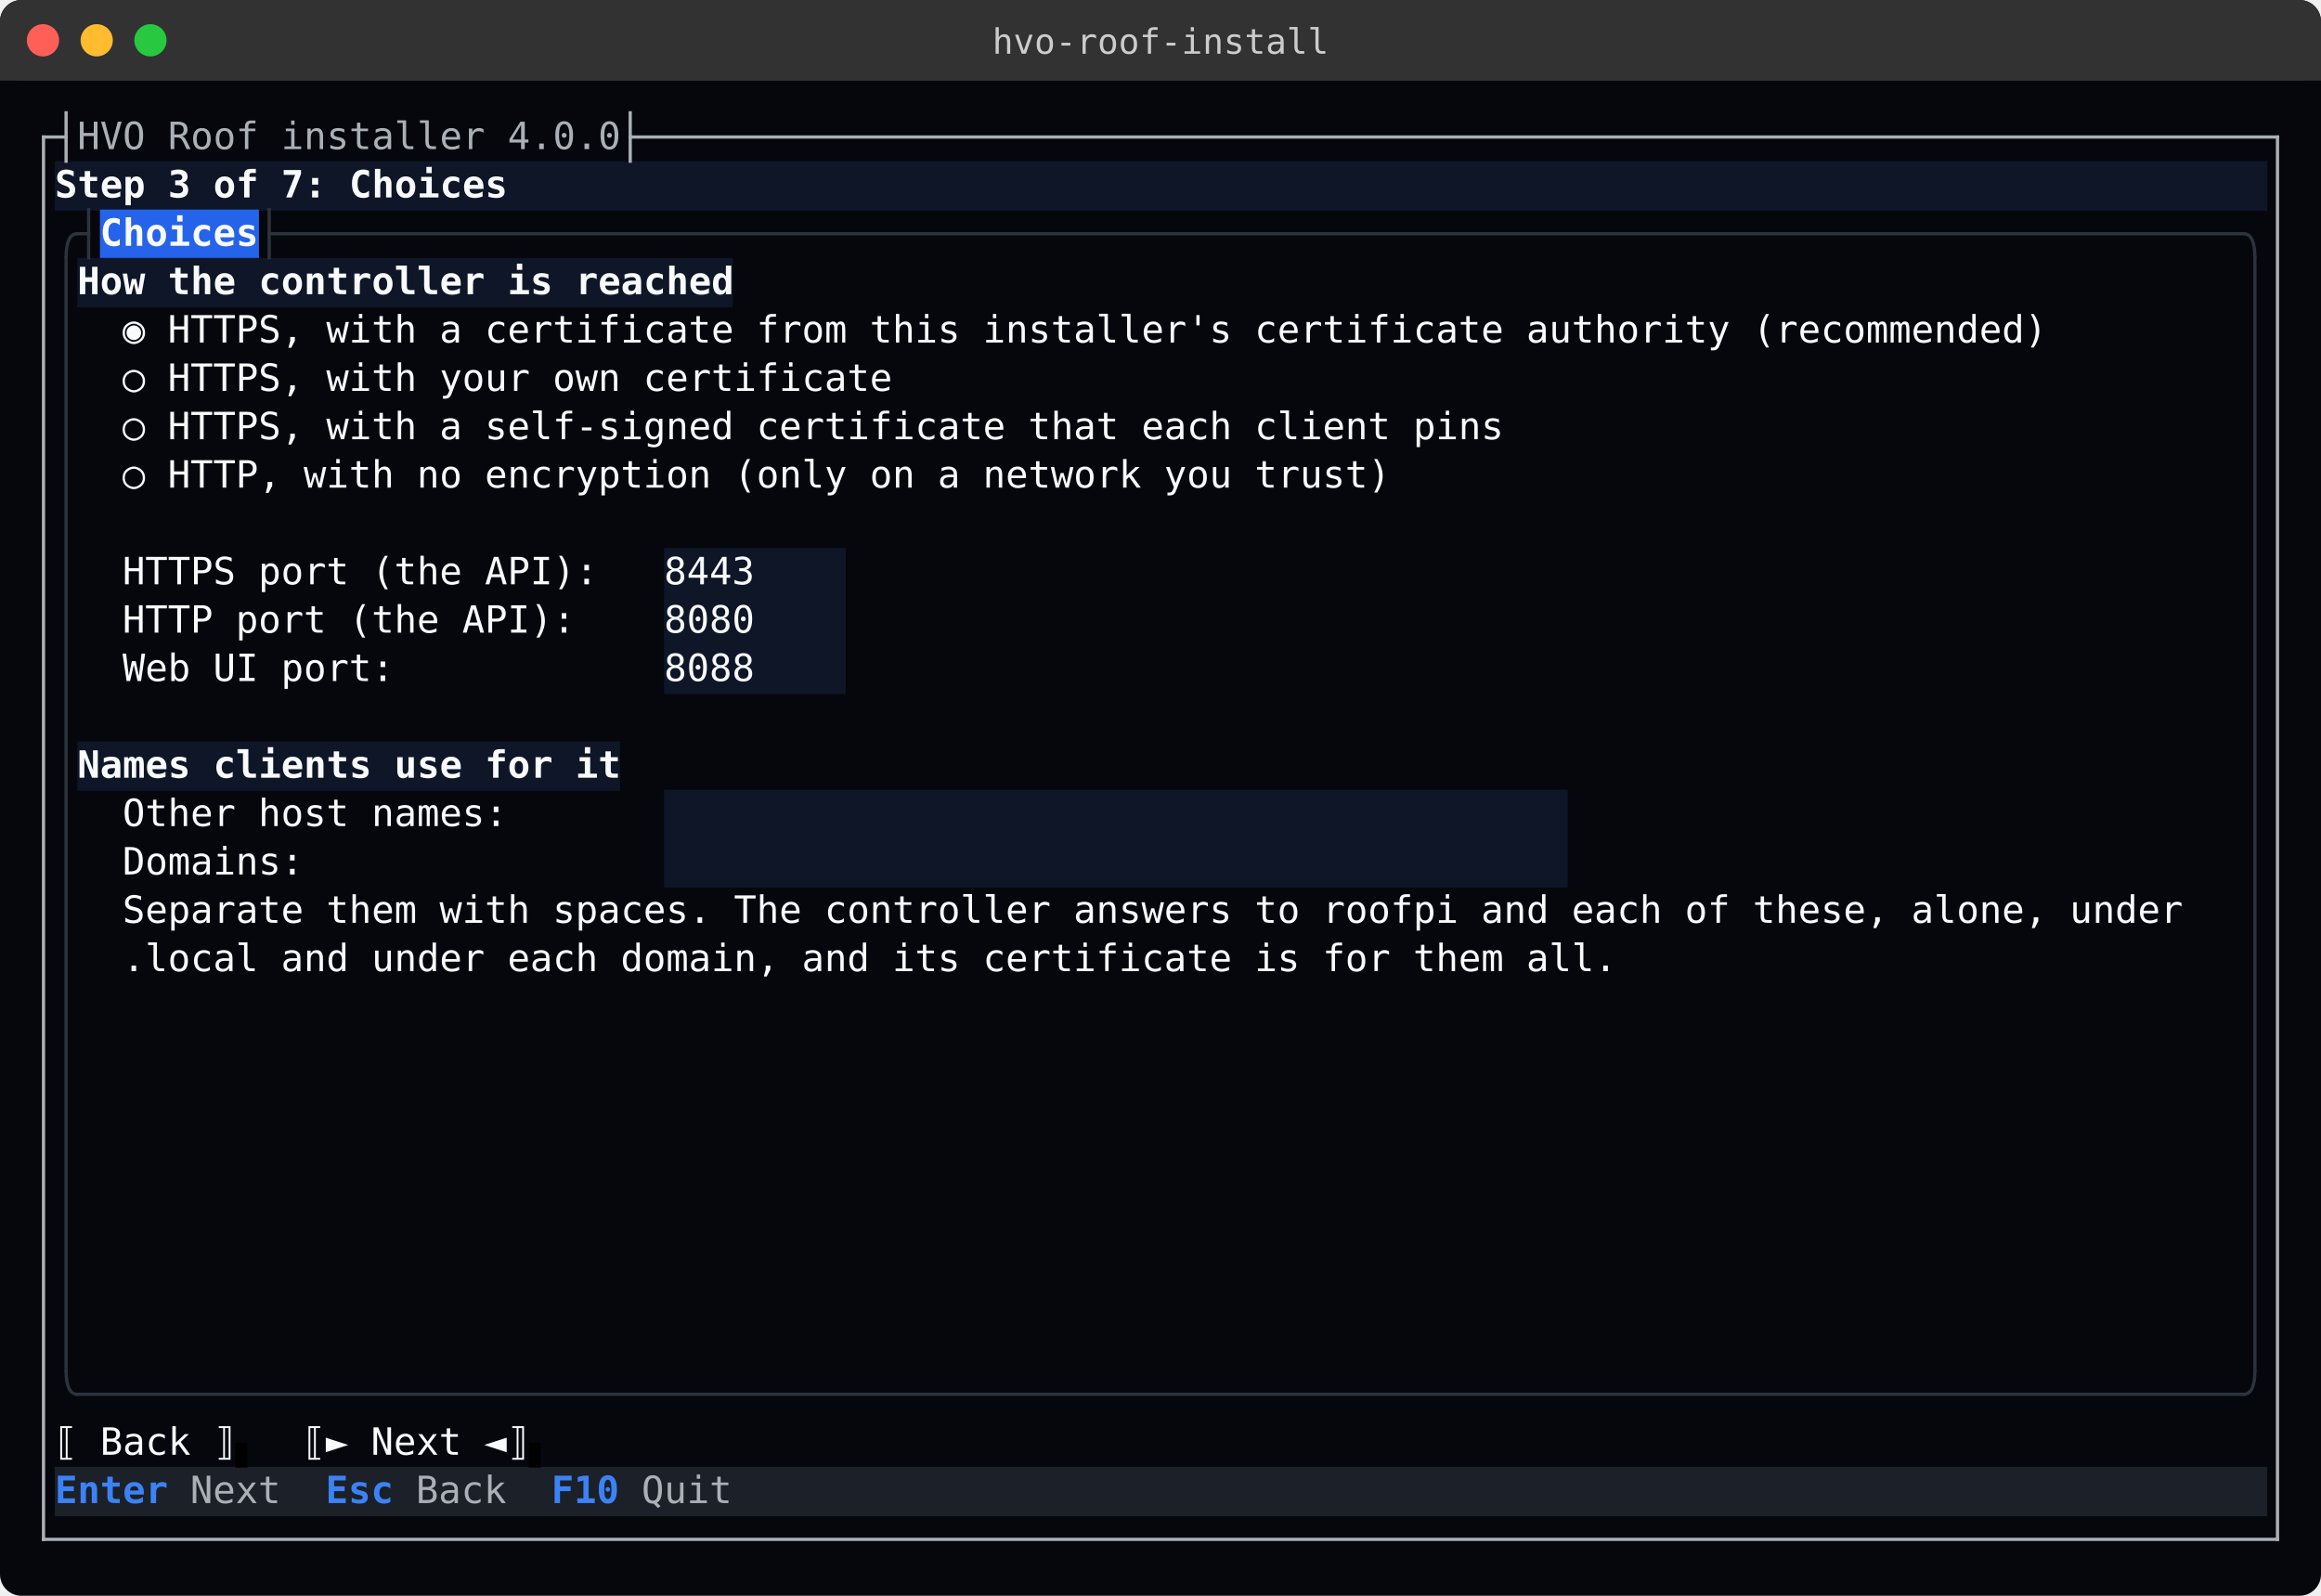
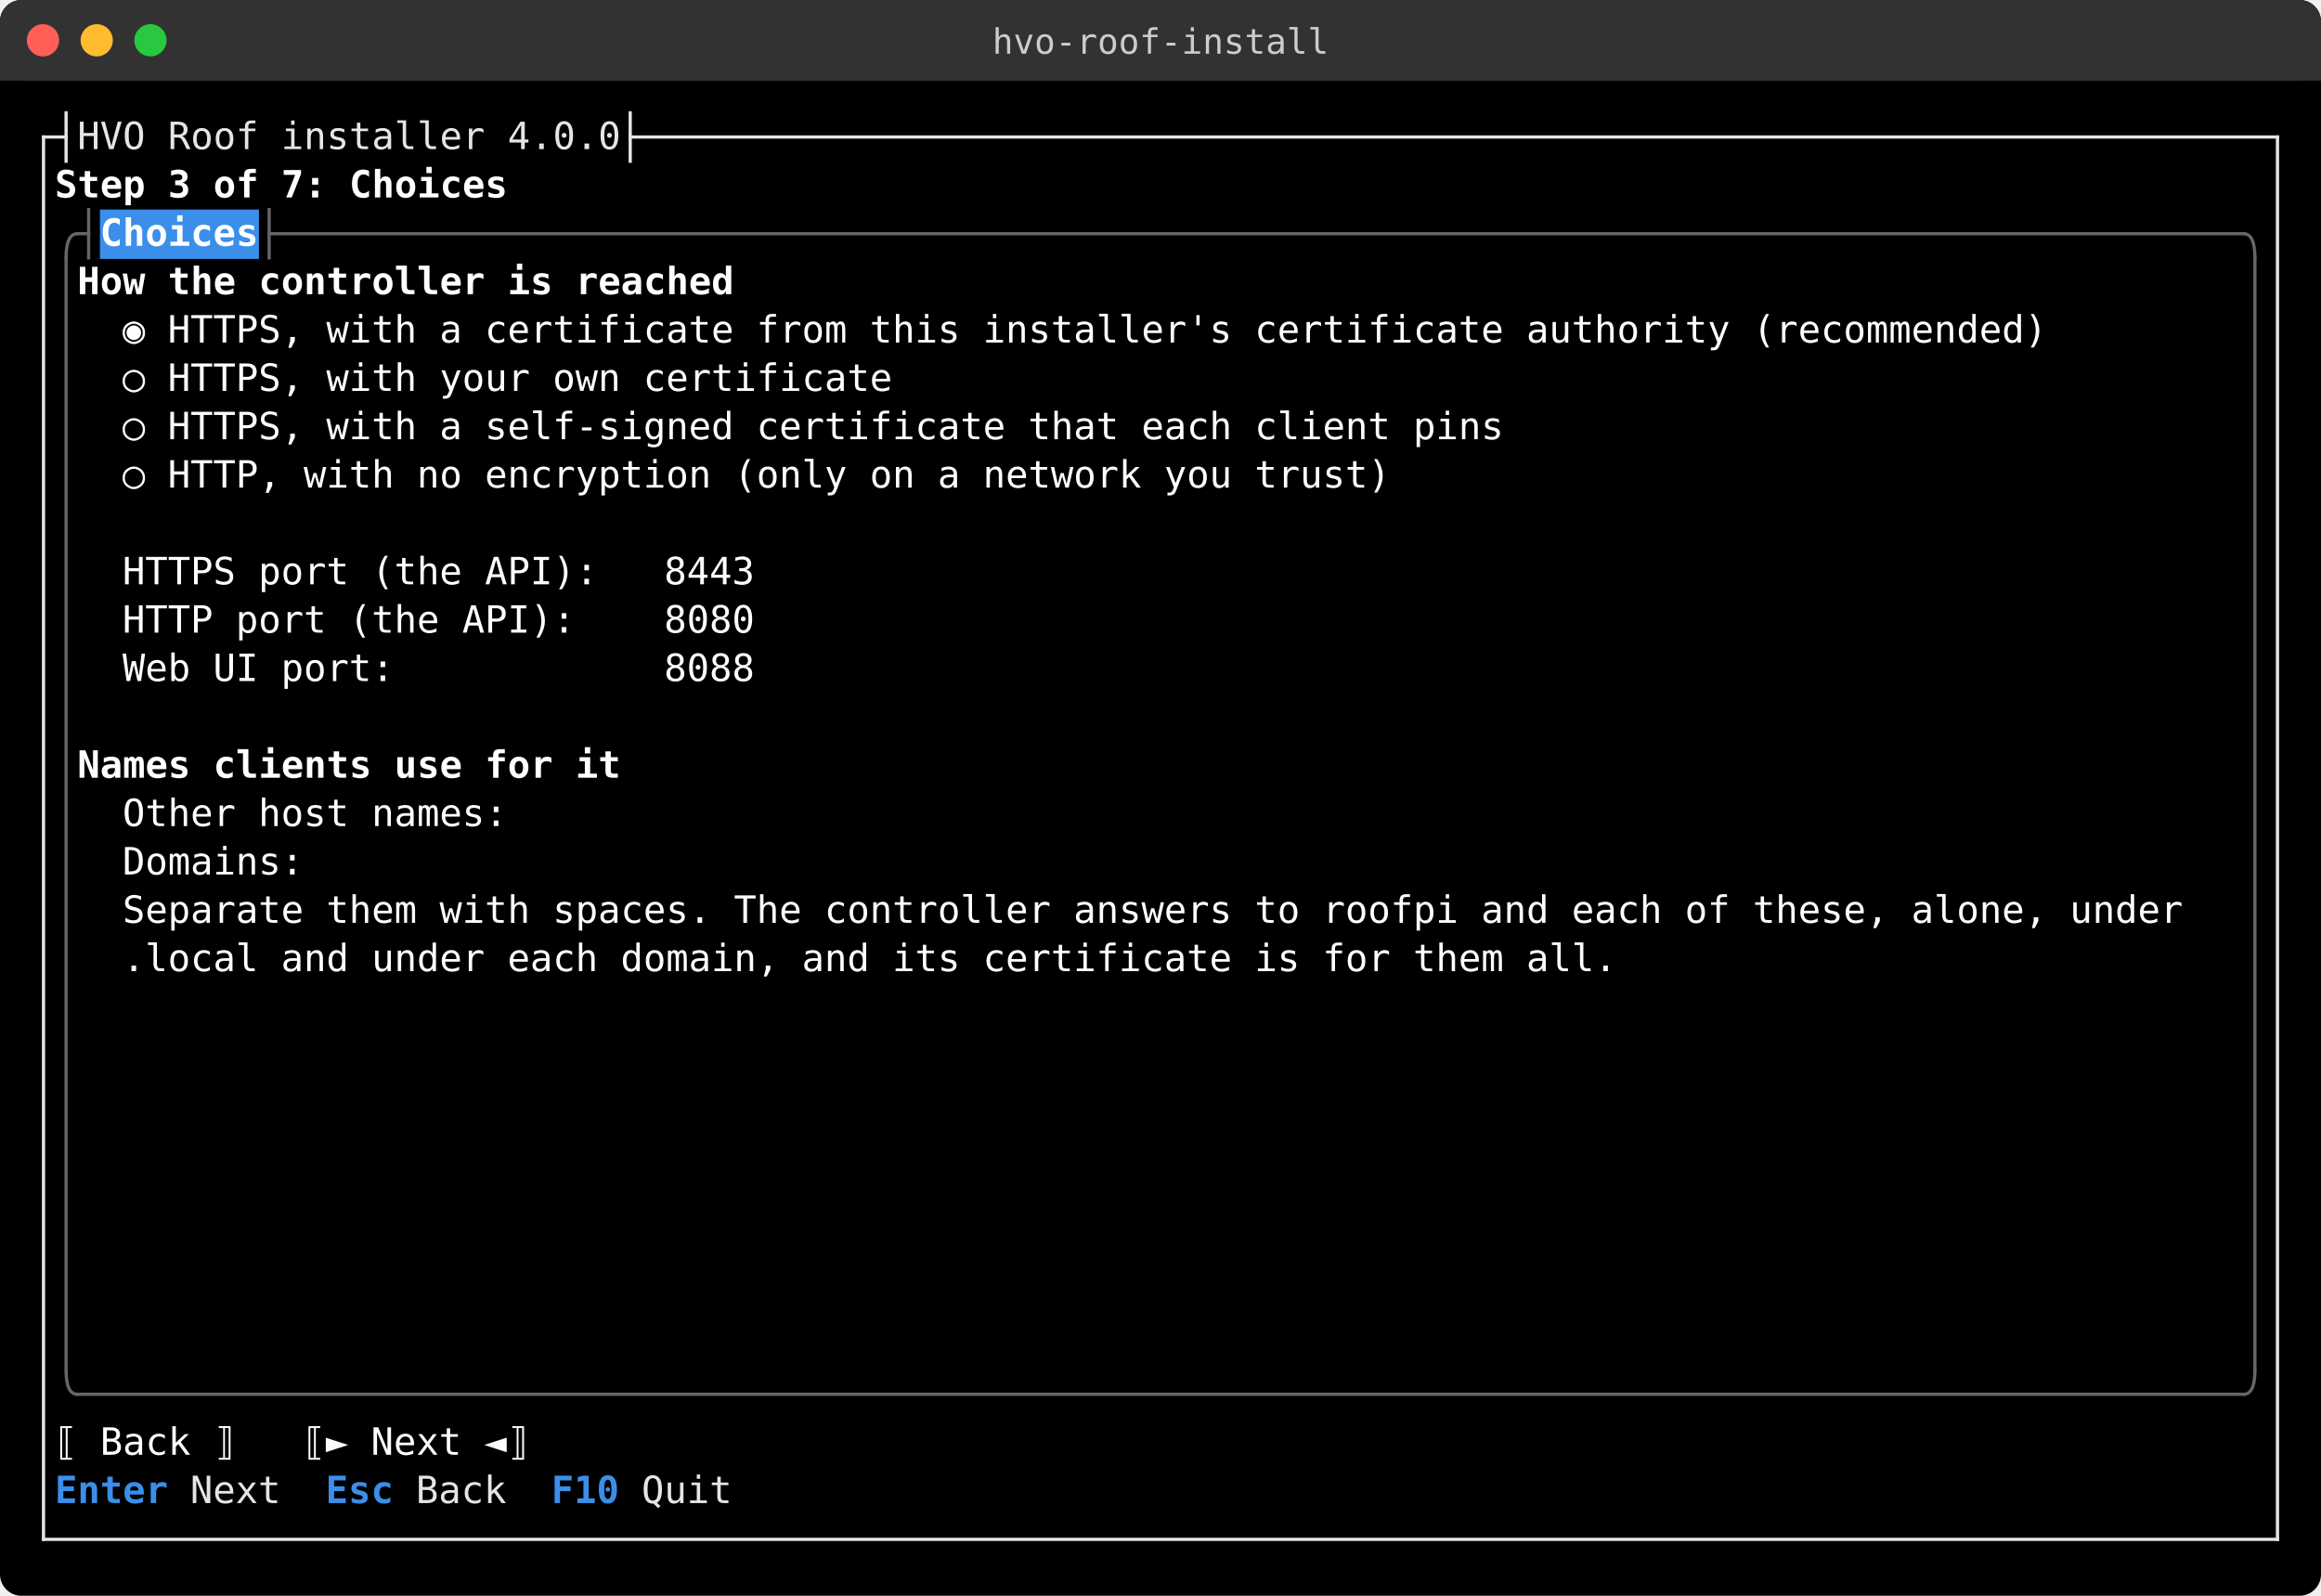
<svg xmlns="http://www.w3.org/2000/svg" width="864" height="594" viewBox="0 0 864.00 594.00" role="img" aria-label="hvo-roof-install">
  <g font-family="ui-monospace, SFMono-Regular, 'Cascadia Mono', 'DejaVu Sans Mono', Menlo, Consolas, 'Liberation Mono', monospace" font-size="14" xml:space="preserve" style="white-space: pre">
-     <rect x="0" y="0" width="864.00" height="594.00" rx="8" fill="#05070d" />
+     <rect x="0" y="0" width="864.00" height="594.00" rx="8" fill="#000000" />
    <rect x="0" y="0" width="864.00" height="30" rx="8" fill="#323233" />
    <rect x="0" y="22" width="864.00" height="8" fill="#323233" />
    <circle cx="16" cy="15.0" r="6" fill="#ff5f57" />
    <circle cx="36" cy="15.0" r="6" fill="#febc2e" />
    <circle cx="56" cy="15.0" r="6" fill="#28c840" />
    <text x="432.00" y="20.0" fill="#cccccc" text-anchor="middle" font-size="13">hvo-roof-install</text>
-     <rect x="20.40" y="60" width="823.60" height="18.4" fill="#0e1628" />
-     <rect x="37.20" y="78" width="59.20" height="18.4" fill="#2563eb" />
-     <rect x="28.80" y="96" width="244.00" height="18.4" fill="#0e1628" />
-     <rect x="247.20" y="204" width="67.60" height="18.4" fill="#0e1628" />
-     <rect x="247.20" y="222" width="67.60" height="18.4" fill="#0e1628" />
-     <rect x="247.20" y="240" width="67.60" height="18.4" fill="#0e1628" />
-     <rect x="28.80" y="276" width="202.00" height="18.4" fill="#0e1628" />
-     <rect x="247.20" y="294" width="336.40" height="18.4" fill="#0e1628" />
-     <rect x="247.20" y="312" width="336.40" height="18.4" fill="#0e1628" />
-     <rect x="20.40" y="546" width="823.60" height="18.4" fill="#1c2028" />
+     <rect x="37.20" y="78" width="59.20" height="18.4" fill="#3b8eea" />
    <rect x="87.60" y="537.00" width="4.50" height="9.30" fill="#000000" />
    <rect x="196.80" y="537.00" width="4.50" height="9.30" fill="#000000" />
-     <line x1="16.20" y1="50.40" x2="16.20" y2="573.60" stroke="#abb0b7" stroke-width="1.2" />
-     <line x1="15.60" y1="51.00" x2="25.20" y2="51.00" stroke="#abb0b7" stroke-width="1.2" />
-     <line x1="234.00" y1="51.00" x2="848.40" y2="51.00" stroke="#abb0b7" stroke-width="1.2" />
-     <line x1="24.60" y1="41.40" x2="24.60" y2="60.60" stroke="#abb0b7" stroke-width="1.2" />
-     <line x1="234.60" y1="41.40" x2="234.60" y2="60.60" stroke="#abb0b7" stroke-width="1.2" />
-     <line x1="847.80" y1="50.40" x2="847.80" y2="573.60" stroke="#abb0b7" stroke-width="1.2" />
-     <line x1="33.00" y1="77.40" x2="33.00" y2="96.60" stroke="#2d333d" stroke-width="1.2" />
-     <line x1="28.20" y1="87.00" x2="33.60" y2="87.00" stroke="#2d333d" stroke-width="1.2" />
-     <line x1="99.60" y1="87.00" x2="835.80" y2="87.00" stroke="#2d333d" stroke-width="1.2" />
-     <line x1="100.20" y1="77.40" x2="100.20" y2="96.60" stroke="#2d333d" stroke-width="1.2" />
-     <line x1="24.60" y1="95.40" x2="24.60" y2="510.60" stroke="#2d333d" stroke-width="1.2" />
-     <line x1="839.40" y1="95.40" x2="839.40" y2="510.60" stroke="#2d333d" stroke-width="1.2" />
-     <line x1="28.20" y1="519.00" x2="835.80" y2="519.00" stroke="#2d333d" stroke-width="1.2" />
-     <line x1="15.60" y1="573.00" x2="848.40" y2="573.00" stroke="#abb0b7" stroke-width="1.2" />
-     <path d="M28.80,87.00 Q24.60,87.00 24.60,96.00" fill="none" stroke="#2d333d" stroke-width="1.2" />
-     <path d="M835.20,87.00 Q839.40,87.00 839.40,96.00" fill="none" stroke="#2d333d" stroke-width="1.2" />
-     <path d="M24.60,510.00 Q24.60,519.00 28.80,519.00" fill="none" stroke="#2d333d" stroke-width="1.2" />
-     <path d="M839.40,510.00 Q839.40,519.00 835.20,519.00" fill="none" stroke="#2d333d" stroke-width="1.2" />
-     <text x="28.80" y="55.50" fill="#abb0b7" textLength="201.60" lengthAdjust="spacingAndGlyphs">HVO Roof installer 4.0.0</text>
-     <text x="20.40" y="73.50" fill="#f8fafc" textLength="168.00" lengthAdjust="spacingAndGlyphs" font-weight="bold">Step 3 of 7: Choices</text>
-     <text x="37.20" y="91.50" fill="#f8fafc" textLength="58.80" lengthAdjust="spacingAndGlyphs" font-weight="bold">Choices</text>
-     <text x="28.80" y="109.50" fill="#f8fafc" textLength="243.60" lengthAdjust="spacingAndGlyphs" font-weight="bold">How the controller is reached</text>
-     <text x="45.60" y="127.50" fill="#f8fafc" textLength="714.00" lengthAdjust="spacingAndGlyphs">◉ HTTPS, with a certificate from this installer's certificate authority (recommended)</text>
-     <text x="45.60" y="145.50" fill="#f8fafc" textLength="285.60" lengthAdjust="spacingAndGlyphs">○ HTTPS, with your own certificate</text>
-     <text x="45.60" y="163.50" fill="#f8fafc" textLength="512.40" lengthAdjust="spacingAndGlyphs">○ HTTPS, with a self-signed certificate that each client pins</text>
-     <text x="45.60" y="181.50" fill="#f8fafc" textLength="470.40" lengthAdjust="spacingAndGlyphs">○ HTTP, with no encryption (only on a network you trust)</text>
-     <text x="45.60" y="217.50" fill="#f8fafc" textLength="176.40" lengthAdjust="spacingAndGlyphs">HTTPS port (the API):</text>
-     <text x="247.20" y="217.50" fill="#f8fafc" textLength="33.60" lengthAdjust="spacingAndGlyphs">8443</text>
-     <text x="45.60" y="235.50" fill="#f8fafc" textLength="168.00" lengthAdjust="spacingAndGlyphs">HTTP port (the API):</text>
-     <text x="247.20" y="235.50" fill="#f8fafc" textLength="33.60" lengthAdjust="spacingAndGlyphs">8080</text>
-     <text x="45.60" y="253.50" fill="#f8fafc" textLength="100.80" lengthAdjust="spacingAndGlyphs">Web UI port:</text>
-     <text x="247.20" y="253.50" fill="#f8fafc" textLength="33.60" lengthAdjust="spacingAndGlyphs">8088</text>
-     <text x="28.80" y="289.50" fill="#f8fafc" textLength="201.60" lengthAdjust="spacingAndGlyphs" font-weight="bold">Names clients use for it</text>
-     <text x="45.60" y="307.50" fill="#f8fafc" textLength="142.80" lengthAdjust="spacingAndGlyphs">Other host names:</text>
-     <text x="45.60" y="325.50" fill="#f8fafc" textLength="67.20" lengthAdjust="spacingAndGlyphs">Domains:</text>
-     <text x="45.60" y="343.50" fill="#f8fafc" textLength="764.40" lengthAdjust="spacingAndGlyphs">Separate them with spaces. The controller answers to roofpi and each of these, alone, under</text>
-     <text x="45.60" y="361.50" fill="#f8fafc" textLength="554.40" lengthAdjust="spacingAndGlyphs">.local and under each domain, and its certificate is for them all.</text>
-     <text x="20.40" y="541.50" fill="#f8fafc" textLength="67.20" lengthAdjust="spacingAndGlyphs">⟦ Back ⟧</text>
-     <text x="112.80" y="541.50" fill="#f8fafc" textLength="84.00" lengthAdjust="spacingAndGlyphs">⟦► Next ◄⟧</text>
-     <text x="20.40" y="559.50" fill="#3b82f6" textLength="42.00" lengthAdjust="spacingAndGlyphs" font-weight="bold">Enter</text>
-     <text x="70.80" y="559.50" fill="#abb0b7" textLength="33.60" lengthAdjust="spacingAndGlyphs">Next</text>
-     <text x="121.20" y="559.50" fill="#3b82f6" textLength="25.20" lengthAdjust="spacingAndGlyphs" font-weight="bold">Esc</text>
-     <text x="154.80" y="559.50" fill="#abb0b7" textLength="33.60" lengthAdjust="spacingAndGlyphs">Back</text>
-     <text x="205.20" y="559.50" fill="#3b82f6" textLength="25.20" lengthAdjust="spacingAndGlyphs" font-weight="bold">F10</text>
-     <text x="238.80" y="559.50" fill="#abb0b7" textLength="33.60" lengthAdjust="spacingAndGlyphs">Quit</text>
+     <line x1="16.20" y1="50.40" x2="16.20" y2="573.60" stroke="#e5e5e5" stroke-width="1.2" />
+     <line x1="15.60" y1="51.00" x2="25.20" y2="51.00" stroke="#e5e5e5" stroke-width="1.2" />
+     <line x1="234.00" y1="51.00" x2="848.40" y2="51.00" stroke="#e5e5e5" stroke-width="1.2" />
+     <line x1="24.60" y1="41.40" x2="24.60" y2="60.60" stroke="#e5e5e5" stroke-width="1.2" />
+     <line x1="234.60" y1="41.40" x2="234.60" y2="60.60" stroke="#e5e5e5" stroke-width="1.2" />
+     <line x1="847.80" y1="50.40" x2="847.80" y2="573.60" stroke="#e5e5e5" stroke-width="1.2" />
+     <line x1="33.00" y1="77.40" x2="33.00" y2="96.60" stroke="#666666" stroke-width="1.2" />
+     <line x1="28.20" y1="87.00" x2="33.60" y2="87.00" stroke="#666666" stroke-width="1.2" />
+     <line x1="99.60" y1="87.00" x2="835.80" y2="87.00" stroke="#666666" stroke-width="1.2" />
+     <line x1="100.20" y1="77.40" x2="100.20" y2="96.60" stroke="#666666" stroke-width="1.2" />
+     <line x1="24.60" y1="95.40" x2="24.60" y2="510.60" stroke="#666666" stroke-width="1.2" />
+     <line x1="839.40" y1="95.40" x2="839.40" y2="510.60" stroke="#666666" stroke-width="1.2" />
+     <line x1="28.20" y1="519.00" x2="835.80" y2="519.00" stroke="#666666" stroke-width="1.2" />
+     <line x1="15.60" y1="573.00" x2="848.40" y2="573.00" stroke="#e5e5e5" stroke-width="1.2" />
+     <path d="M28.80,87.00 Q24.60,87.00 24.60,96.00" fill="none" stroke="#666666" stroke-width="1.2" />
+     <path d="M835.20,87.00 Q839.40,87.00 839.40,96.00" fill="none" stroke="#666666" stroke-width="1.2" />
+     <path d="M24.60,510.00 Q24.60,519.00 28.80,519.00" fill="none" stroke="#666666" stroke-width="1.2" />
+     <path d="M839.40,510.00 Q839.40,519.00 835.20,519.00" fill="none" stroke="#666666" stroke-width="1.2" />
+     <text x="28.80" y="55.50" fill="#e5e5e5" textLength="201.60" lengthAdjust="spacingAndGlyphs">HVO Roof installer 4.0.0</text>
+     <text x="20.40" y="73.50" fill="#ffffff" textLength="168.00" lengthAdjust="spacingAndGlyphs" font-weight="bold">Step 3 of 7: Choices</text>
+     <text x="37.20" y="91.50" fill="#ffffff" textLength="58.80" lengthAdjust="spacingAndGlyphs" font-weight="bold">Choices</text>
+     <text x="28.80" y="109.50" fill="#ffffff" textLength="243.60" lengthAdjust="spacingAndGlyphs" font-weight="bold">How the controller is reached</text>
+     <text x="45.60" y="127.50" fill="#ffffff" textLength="714.00" lengthAdjust="spacingAndGlyphs">◉ HTTPS, with a certificate from this installer's certificate authority (recommended)</text>
+     <text x="45.60" y="145.50" fill="#ffffff" textLength="285.60" lengthAdjust="spacingAndGlyphs">○ HTTPS, with your own certificate</text>
+     <text x="45.60" y="163.50" fill="#ffffff" textLength="512.40" lengthAdjust="spacingAndGlyphs">○ HTTPS, with a self-signed certificate that each client pins</text>
+     <text x="45.60" y="181.50" fill="#ffffff" textLength="470.40" lengthAdjust="spacingAndGlyphs">○ HTTP, with no encryption (only on a network you trust)</text>
+     <text x="45.60" y="217.50" fill="#ffffff" textLength="176.40" lengthAdjust="spacingAndGlyphs">HTTPS port (the API):</text>
+     <text x="247.20" y="217.50" fill="#ffffff" textLength="33.60" lengthAdjust="spacingAndGlyphs">8443</text>
+     <text x="45.60" y="235.50" fill="#ffffff" textLength="168.00" lengthAdjust="spacingAndGlyphs">HTTP port (the API):</text>
+     <text x="247.20" y="235.50" fill="#ffffff" textLength="33.60" lengthAdjust="spacingAndGlyphs">8080</text>
+     <text x="45.60" y="253.50" fill="#ffffff" textLength="100.80" lengthAdjust="spacingAndGlyphs">Web UI port:</text>
+     <text x="247.20" y="253.50" fill="#ffffff" textLength="33.60" lengthAdjust="spacingAndGlyphs">8088</text>
+     <text x="28.80" y="289.50" fill="#ffffff" textLength="201.60" lengthAdjust="spacingAndGlyphs" font-weight="bold">Names clients use for it</text>
+     <text x="45.60" y="307.50" fill="#ffffff" textLength="142.80" lengthAdjust="spacingAndGlyphs">Other host names:</text>
+     <text x="45.60" y="325.50" fill="#ffffff" textLength="67.20" lengthAdjust="spacingAndGlyphs">Domains:</text>
+     <text x="45.60" y="343.50" fill="#ffffff" textLength="764.40" lengthAdjust="spacingAndGlyphs">Separate them with spaces. The controller answers to roofpi and each of these, alone, under</text>
+     <text x="45.60" y="361.50" fill="#ffffff" textLength="554.40" lengthAdjust="spacingAndGlyphs">.local and under each domain, and its certificate is for them all.</text>
+     <text x="20.40" y="541.50" fill="#ffffff" textLength="67.20" lengthAdjust="spacingAndGlyphs">⟦ Back ⟧</text>
+     <text x="112.80" y="541.50" fill="#ffffff" textLength="84.00" lengthAdjust="spacingAndGlyphs">⟦► Next ◄⟧</text>
+     <text x="20.40" y="559.50" fill="#3b8eea" textLength="42.00" lengthAdjust="spacingAndGlyphs" font-weight="bold">Enter</text>
+     <text x="70.80" y="559.50" fill="#e5e5e5" textLength="33.60" lengthAdjust="spacingAndGlyphs">Next</text>
+     <text x="121.20" y="559.50" fill="#3b8eea" textLength="25.20" lengthAdjust="spacingAndGlyphs" font-weight="bold">Esc</text>
+     <text x="154.80" y="559.50" fill="#e5e5e5" textLength="33.60" lengthAdjust="spacingAndGlyphs">Back</text>
+     <text x="205.20" y="559.50" fill="#3b8eea" textLength="25.20" lengthAdjust="spacingAndGlyphs" font-weight="bold">F10</text>
+     <text x="238.80" y="559.50" fill="#e5e5e5" textLength="33.60" lengthAdjust="spacingAndGlyphs">Quit</text>
  </g>
</svg>
